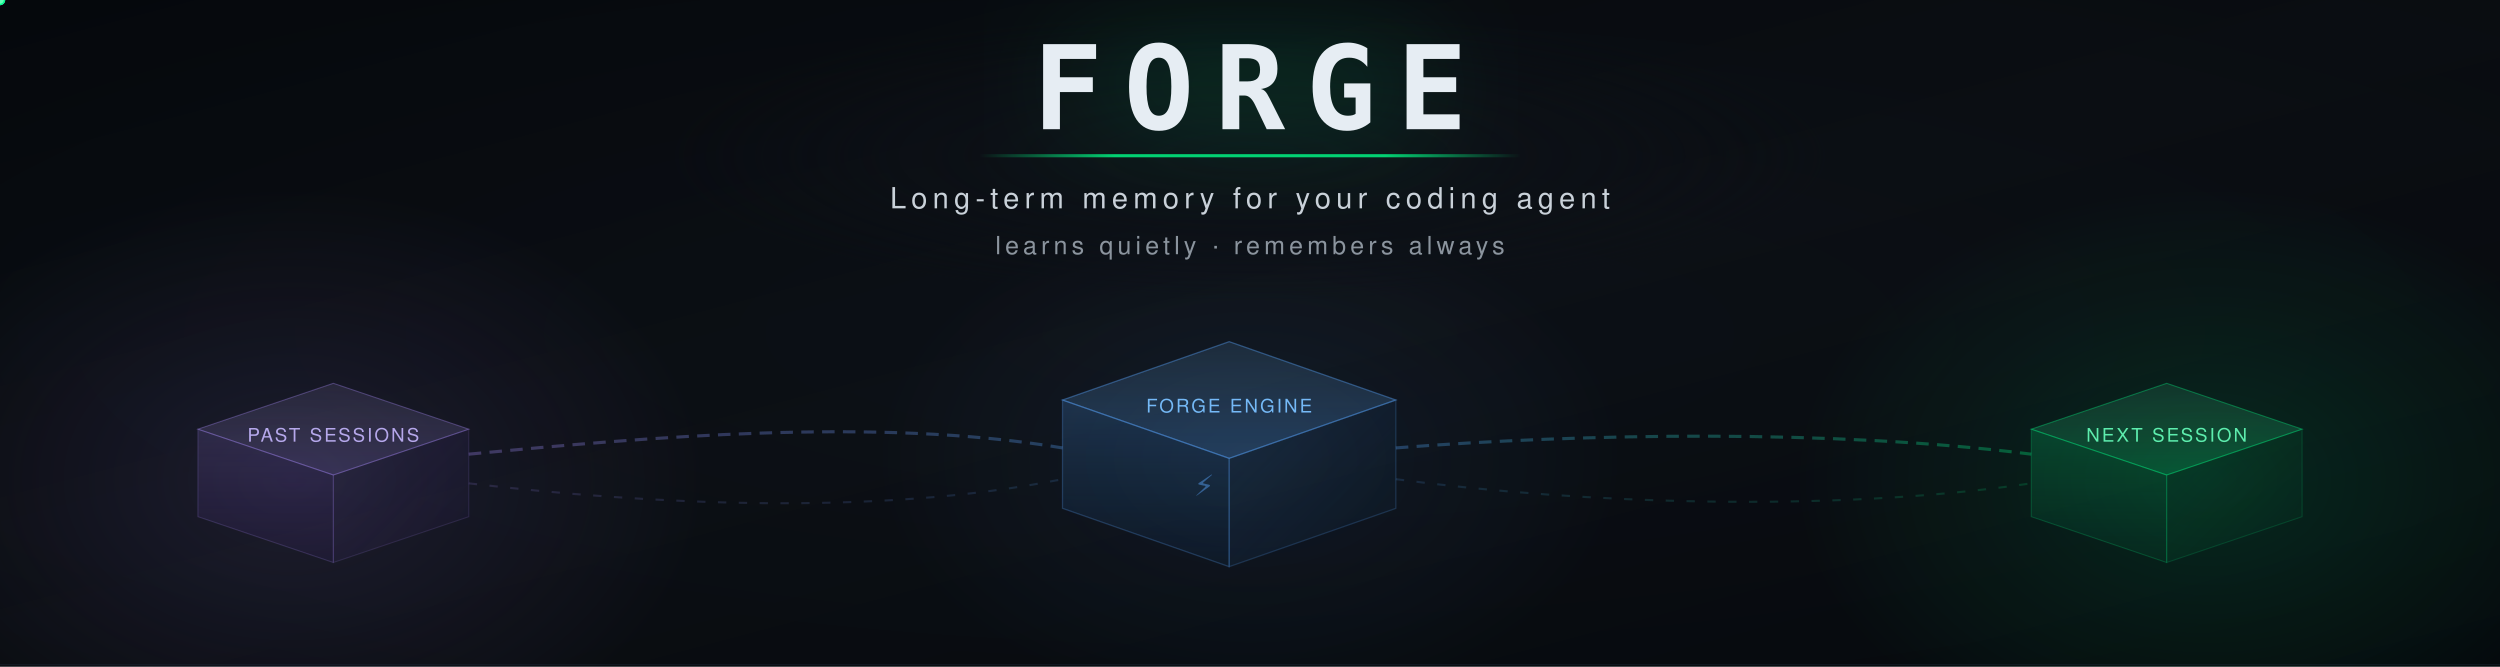
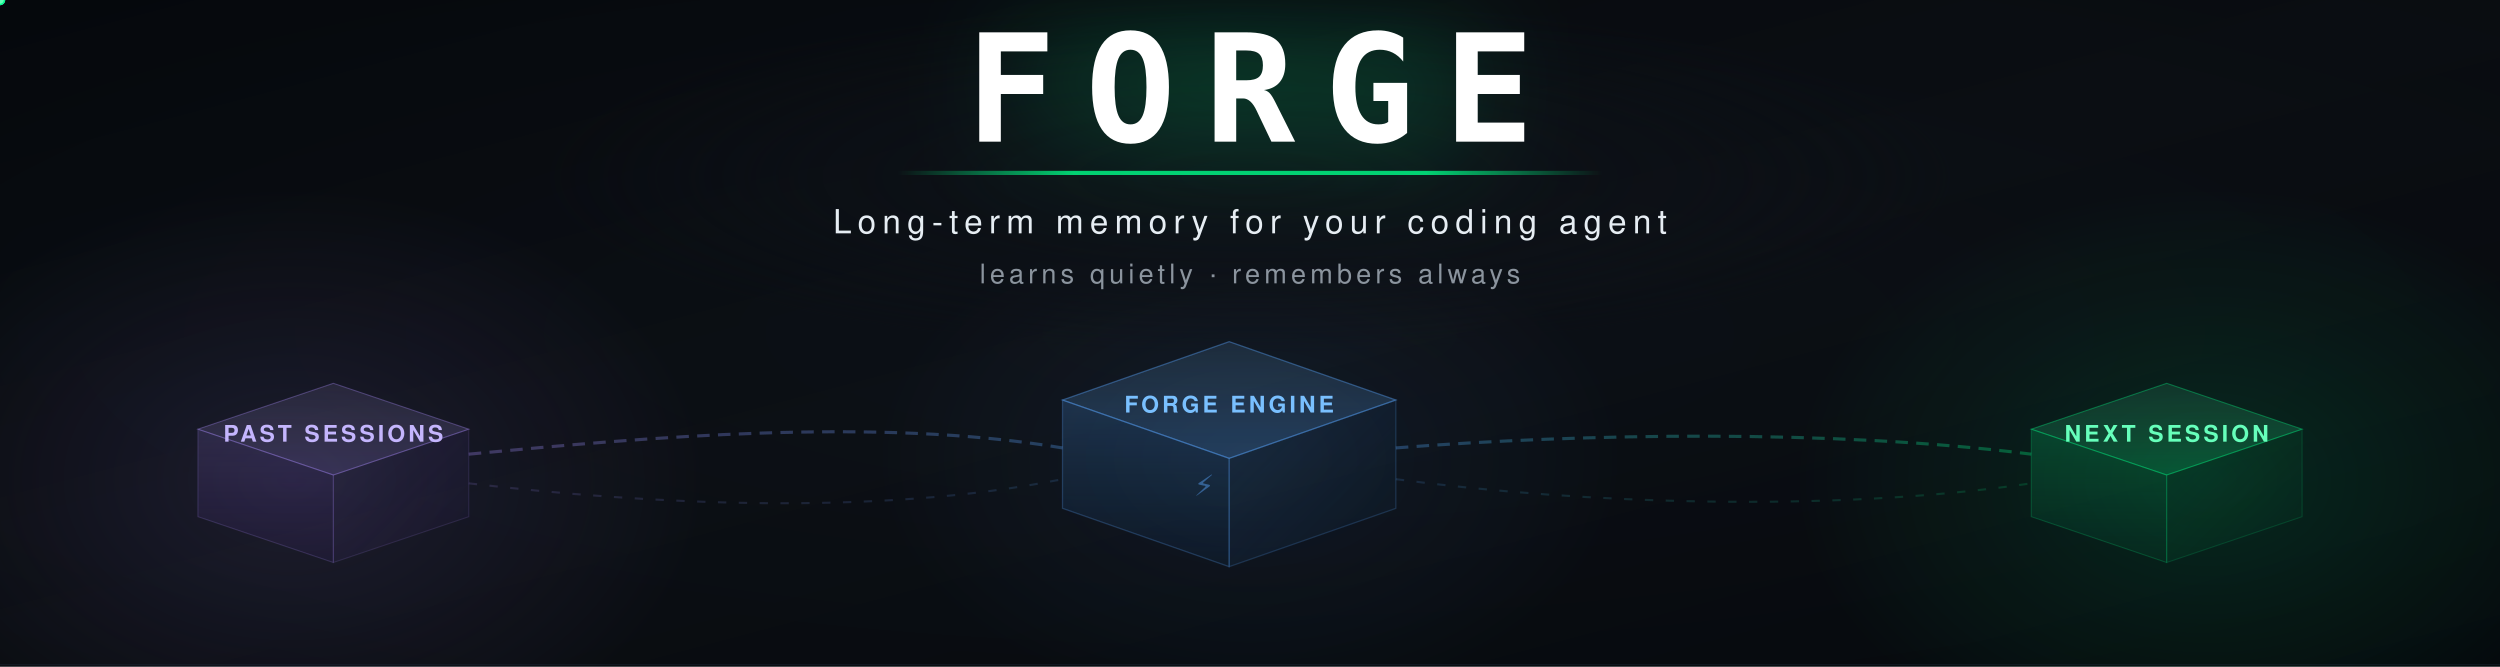
<svg xmlns="http://www.w3.org/2000/svg" viewBox="0 0 1200 320">
  <defs>
    <linearGradient id="bg" x1="0%" y1="0%" x2="100%" y2="100%">
      <stop offset="0%" stop-color="#070b10" />
      <stop offset="50%" stop-color="#0d1117" />
      <stop offset="100%" stop-color="#070b10" />
    </linearGradient>
    <radialGradient id="vignette" cx="50%" cy="50%" r="70%">
      <stop offset="0%" stop-color="#000" stop-opacity="0" />
      <stop offset="100%" stop-color="#000" stop-opacity="0.25" />
    </radialGradient>
    <radialGradient id="orb-purple" cx="50%" cy="50%" r="50%">
      <stop offset="0%" stop-color="#a78bfa" stop-opacity="0.12" />
      <stop offset="100%" stop-color="#a78bfa" stop-opacity="0" />
    </radialGradient>
    <radialGradient id="orb-blue" cx="50%" cy="50%" r="50%">
      <stop offset="0%" stop-color="#58a6ff" stop-opacity="0.08" />
      <stop offset="100%" stop-color="#58a6ff" stop-opacity="0" />
    </radialGradient>
    <radialGradient id="orb-green" cx="50%" cy="50%" r="50%">
      <stop offset="0%" stop-color="#00ff88" stop-opacity="0.12" />
      <stop offset="100%" stop-color="#00ff88" stop-opacity="0" />
    </radialGradient>
    <radialGradient id="title-bg" cx="50%" cy="50%" r="50%">
      <stop offset="0%" stop-color="#0d1117" stop-opacity="0.92" />
      <stop offset="60%" stop-color="#0d1117" stop-opacity="0.5" />
      <stop offset="100%" stop-color="#0d1117" stop-opacity="0" />
    </radialGradient>
    <linearGradient id="line-grad" x1="0%" y1="0%" x2="100%" y2="0%">
      <stop offset="0%" stop-color="#00ff88" stop-opacity="0" />
      <stop offset="25%" stop-color="#00ff88" stop-opacity="0.8" />
      <stop offset="75%" stop-color="#00ff88" stop-opacity="0.8" />
      <stop offset="100%" stop-color="#00ff88" stop-opacity="0" />
    </linearGradient>
    <linearGradient id="box-purple-top" x1="0%" y1="100%" x2="0%" y2="0%">
      <stop offset="0%" stop-color="#a78bfa" stop-opacity="0.20" />
      <stop offset="100%" stop-color="#c4b5fd" stop-opacity="0.10" />
    </linearGradient>
    <linearGradient id="box-purple-face" x1="0%" y1="0%" x2="0%" y2="100%">
      <stop offset="0%" stop-color="#a78bfa" stop-opacity="0.16" />
      <stop offset="100%" stop-color="#7c3aed" stop-opacity="0.06" />
    </linearGradient>
    <linearGradient id="box-purple-side" x1="0%" y1="0%" x2="100%" y2="100%">
      <stop offset="0%" stop-color="#a78bfa" stop-opacity="0.10" />
      <stop offset="100%" stop-color="#6d28d9" stop-opacity="0.03" />
    </linearGradient>
    <linearGradient id="box-blue-top" x1="0%" y1="100%" x2="0%" y2="0%">
      <stop offset="0%" stop-color="#58a6ff" stop-opacity="0.25" />
      <stop offset="100%" stop-color="#79c0ff" stop-opacity="0.12" />
    </linearGradient>
    <linearGradient id="box-blue-face" x1="0%" y1="0%" x2="0%" y2="100%">
      <stop offset="0%" stop-color="#58a6ff" stop-opacity="0.20" />
      <stop offset="100%" stop-color="#1d6fc0" stop-opacity="0.06" />
    </linearGradient>
    <linearGradient id="box-blue-side" x1="0%" y1="0%" x2="100%" y2="100%">
      <stop offset="0%" stop-color="#58a6ff" stop-opacity="0.12" />
      <stop offset="100%" stop-color="#1a5aa0" stop-opacity="0.03" />
    </linearGradient>
    <linearGradient id="box-green-top" x1="0%" y1="100%" x2="0%" y2="0%">
      <stop offset="0%" stop-color="#00ff88" stop-opacity="0.22" />
      <stop offset="100%" stop-color="#66ffbb" stop-opacity="0.10" />
    </linearGradient>
    <linearGradient id="box-green-face" x1="0%" y1="0%" x2="0%" y2="100%">
      <stop offset="0%" stop-color="#00ff88" stop-opacity="0.18" />
      <stop offset="100%" stop-color="#00b86b" stop-opacity="0.06" />
    </linearGradient>
    <linearGradient id="box-green-side" x1="0%" y1="0%" x2="100%" y2="100%">
      <stop offset="0%" stop-color="#00ff88" stop-opacity="0.10" />
      <stop offset="100%" stop-color="#00994d" stop-opacity="0.03" />
    </linearGradient>
    <linearGradient id="flow-1" x1="0%" y1="0%" x2="100%" y2="0%">
      <stop offset="0%" stop-color="#a78bfa" />
      <stop offset="100%" stop-color="#58a6ff" />
    </linearGradient>
    <linearGradient id="flow-2" x1="0%" y1="0%" x2="100%" y2="0%">
      <stop offset="0%" stop-color="#58a6ff" />
      <stop offset="100%" stop-color="#00ff88" />
    </linearGradient>
    <filter id="glow-soft" x="-50%" y="-50%" width="200%" height="200%">
      <feGaussianBlur stdDeviation="6" result="blur" />
      <feMerge>
        <feMergeNode in="blur" />
        <feMergeNode in="SourceGraphic" />
      </feMerge>
    </filter>
    <filter id="title-halo" x="-30%" y="-100%" width="160%" height="300%">
      <feGaussianBlur stdDeviation="28" />
    </filter>
  </defs>
  <rect width="1200" height="320" fill="url(#bg)" />
  <rect width="1200" height="320" fill="url(#vignette)" />
  <ellipse cx="140" cy="230" rx="200" ry="140" fill="url(#orb-purple)">
    <animate attributeName="rx" values="200;225;200" dur="8s" repeatCount="indefinite" />
  </ellipse>
  <ellipse cx="600" cy="220" rx="180" ry="120" fill="url(#orb-blue)">
    <animate attributeName="rx" values="180;200;180" dur="7s" repeatCount="indefinite" />
  </ellipse>
  <ellipse cx="1060" cy="230" rx="200" ry="140" fill="url(#orb-green)">
    <animate attributeName="rx" values="200;228;200" dur="9s" repeatCount="indefinite" />
  </ellipse>
-   <ellipse cx="600" cy="75" rx="280" ry="70" fill="url(#title-bg)" />
-   <text x="600" y="62" text-anchor="middle" font-family="'SF Mono','Fira Code','JetBrains Mono',monospace" font-size="56" font-weight="700" fill="#00ff88" filter="url(#title-halo)" opacity="0.3">FORGE</text>
-   <text x="600" y="62" text-anchor="middle" font-family="'SF Mono','Fira Code','JetBrains Mono',monospace" font-size="56" font-weight="700" fill="#e6edf3" letter-spacing="10">FORGE</text>
-   <rect x="470" y="74" width="260" height="1.5" fill="url(#line-grad)">
-     <animate attributeName="opacity" values="0.5;1;0.5" dur="3s" repeatCount="indefinite" />
+   <ellipse cx="600" cy="85" rx="340" ry="85" fill="url(#title-bg)" />
+   <text x="600" y="68" text-anchor="middle" font-family="'SF Mono','Fira Code','JetBrains Mono',monospace" font-size="72" font-weight="700" fill="#00ff88" filter="url(#title-halo)" opacity="0.4">FORGE</text>
+   <text x="600" y="68" text-anchor="middle" font-family="'SF Mono','Fira Code','JetBrains Mono',monospace" font-size="72" font-weight="700" fill="#ffffff" letter-spacing="14">FORGE</text>
+   <rect x="430" y="82" width="340" height="2" fill="url(#line-grad)">
+     <animate attributeName="opacity" values="0.6;1;0.6" dur="3s" repeatCount="indefinite" />
  </rect>
-   <text x="600" y="100" text-anchor="middle" font-family="-apple-system,'Segoe UI',Helvetica,Arial,sans-serif" font-size="14" font-weight="400" fill="#c9d1d9" letter-spacing="2.5">Long-term memory for your coding agent</text>
-   <text x="600" y="122" text-anchor="middle" font-family="-apple-system,'Segoe UI',Helvetica,Arial,sans-serif" font-size="12" font-weight="300" fill="#8b949e" letter-spacing="2">learns quietly · remembers always</text>
+   <text x="600" y="112" text-anchor="middle" font-family="-apple-system,'Segoe UI',Helvetica,Arial,sans-serif" font-size="16" font-weight="400" fill="#e6edf3" letter-spacing="3">Long-term memory for your coding agent</text>
+   <text x="600" y="136" text-anchor="middle" font-family="-apple-system,'Segoe UI',Helvetica,Arial,sans-serif" font-size="13" font-weight="300" fill="#8b949e" letter-spacing="2">learns quietly · remembers always</text>
  <g transform="translate(95, 220)">
    <polygon points="0,-14 65,-36 130,-14 65,8" fill="url(#box-purple-top)" stroke="#a78bfa" stroke-width="0.5" stroke-opacity="0.35" />
    <polygon points="0,-14 65,8 65,50 0,28" fill="url(#box-purple-face)" stroke="#a78bfa" stroke-width="0.5" stroke-opacity="0.2" />
    <polygon points="65,8 130,-14 130,28 65,50" fill="url(#box-purple-side)" stroke="#a78bfa" stroke-width="0.5" stroke-opacity="0.15" />
-     <text x="65" y="-8" text-anchor="middle" font-family="-apple-system,'Segoe UI',Helvetica,sans-serif" font-size="9" fill="#c4b5fd" opacity="0.9" letter-spacing="1">PAST SESSIONS</text>
+     <text x="65" y="-8" text-anchor="middle" font-family="-apple-system,'Segoe UI',Helvetica,sans-serif" font-size="11" fill="#c4b5fd" opacity="1" letter-spacing="1.5" font-weight="600">PAST SESSIONS</text>
  </g>
  <g transform="translate(510, 210)">
    <polygon points="0,-18 80,-46 160,-18 80,10" fill="url(#box-blue-top)" stroke="#58a6ff" stroke-width="0.6" stroke-opacity="0.4" />
    <polygon points="0,-18 80,10 80,62 0,34" fill="url(#box-blue-face)" stroke="#58a6ff" stroke-width="0.6" stroke-opacity="0.25" />
    <polygon points="80,10 160,-18 160,34 80,62" fill="url(#box-blue-side)" stroke="#58a6ff" stroke-width="0.6" stroke-opacity="0.2" />
    <text x="68" y="28" text-anchor="middle" font-family="-apple-system,'Segoe UI',Helvetica,sans-serif" font-size="14" fill="#58a6ff" opacity="0.45">⚡</text>
-     <text x="80" y="-12" text-anchor="middle" font-family="-apple-system,'Segoe UI',Helvetica,sans-serif" font-size="9" fill="#79c0ff" opacity="0.95" letter-spacing="1">FORGE ENGINE</text>
+     <text x="80" y="-12" text-anchor="middle" font-family="-apple-system,'Segoe UI',Helvetica,sans-serif" font-size="11" fill="#79c0ff" opacity="1" letter-spacing="1.5" font-weight="600">FORGE ENGINE</text>
  </g>
  <g transform="translate(975, 220)">
    <polygon points="0,-14 65,-36 130,-14 65,8" fill="url(#box-green-top)" stroke="#00ff88" stroke-width="0.5" stroke-opacity="0.35" />
    <polygon points="0,-14 65,8 65,50 0,28" fill="url(#box-green-face)" stroke="#00ff88" stroke-width="0.5" stroke-opacity="0.2" />
    <polygon points="65,8 130,-14 130,28 65,50" fill="url(#box-green-side)" stroke="#00ff88" stroke-width="0.5" stroke-opacity="0.15" />
-     <text x="65" y="-8" text-anchor="middle" font-family="-apple-system,'Segoe UI',Helvetica,sans-serif" font-size="9" fill="#66ffbb" opacity="0.9" letter-spacing="1">NEXT SESSION</text>
+     <text x="65" y="-8" text-anchor="middle" font-family="-apple-system,'Segoe UI',Helvetica,sans-serif" font-size="11" fill="#66ffbb" opacity="1" letter-spacing="1.5" font-weight="600">NEXT SESSION</text>
  </g>
  <path d="M225,218 C310,210 420,200 510,215" fill="none" stroke="url(#flow-1)" stroke-width="1.5" stroke-opacity="0.3" stroke-dasharray="6,4">
    <animate attributeName="stroke-dashoffset" values="0;-20" dur="2s" repeatCount="indefinite" />
  </path>
  <path d="M225,232 C310,242 420,248 510,230" fill="none" stroke="url(#flow-1)" stroke-width="1" stroke-opacity="0.15" stroke-dasharray="4,6">
    <animate attributeName="stroke-dashoffset" values="0;-20" dur="2.5s" repeatCount="indefinite" />
  </path>
  <path d="M670,215 C760,208 880,206 975,218" fill="none" stroke="url(#flow-2)" stroke-width="1.5" stroke-opacity="0.3" stroke-dasharray="6,4">
    <animate attributeName="stroke-dashoffset" values="0;-20" dur="2s" repeatCount="indefinite" />
  </path>
  <path d="M670,230 C760,242 880,246 975,232" fill="none" stroke="url(#flow-2)" stroke-width="1" stroke-opacity="0.15" stroke-dasharray="4,6">
    <animate attributeName="stroke-dashoffset" values="0;-20" dur="2.5s" repeatCount="indefinite" />
  </path>
  <text opacity="0">
    <animateMotion dur="5s" repeatCount="indefinite" path="M225,208 C310,200 420,190 510,205" />
    <animate attributeName="opacity" values="0;0.7;0.7;0" dur="5s" repeatCount="indefinite" />
-     <tspan font-family="-apple-system,'Segoe UI',Helvetica,sans-serif" font-size="9" fill="#c4b5fd" letter-spacing="0.5">failures</tspan>
+     <tspan font-family="-apple-system,'Segoe UI',Helvetica,sans-serif" font-size="10" fill="#c4b5fd" font-weight="500" letter-spacing="0.5">failures</tspan>
  </text>
  <text opacity="0">
    <animateMotion dur="5.5s" repeatCount="indefinite" path="M225,242 C310,252 420,255 510,240" begin="2s" />
    <animate attributeName="opacity" values="0;0.6;0.6;0" dur="5.5s" repeatCount="indefinite" begin="2s" />
-     <tspan font-family="-apple-system,'Segoe UI',Helvetica,sans-serif" font-size="9" fill="#c4b5fd" letter-spacing="0.5">patterns</tspan>
+     <tspan font-family="-apple-system,'Segoe UI',Helvetica,sans-serif" font-size="10" fill="#c4b5fd" font-weight="500" letter-spacing="0.5">patterns</tspan>
  </text>
  <text opacity="0">
    <animateMotion dur="5s" repeatCount="indefinite" path="M670,205 C760,198 880,196 975,208" />
    <animate attributeName="opacity" values="0;0.7;0.7;0" dur="5s" repeatCount="indefinite" />
-     <tspan font-family="-apple-system,'Segoe UI',Helvetica,sans-serif" font-size="9" fill="#66ffbb" letter-spacing="0.5">warnings</tspan>
+     <tspan font-family="-apple-system,'Segoe UI',Helvetica,sans-serif" font-size="10" fill="#66ffbb" font-weight="500" letter-spacing="0.5">warnings</tspan>
  </text>
  <text opacity="0">
    <animateMotion dur="5.5s" repeatCount="indefinite" path="M670,240 C760,252 880,255 975,242" begin="2s" />
    <animate attributeName="opacity" values="0;0.6;0.6;0" dur="5.5s" repeatCount="indefinite" begin="2s" />
-     <tspan font-family="-apple-system,'Segoe UI',Helvetica,sans-serif" font-size="9" fill="#66ffbb" letter-spacing="0.5">experiences</tspan>
+     <tspan font-family="-apple-system,'Segoe UI',Helvetica,sans-serif" font-size="10" fill="#66ffbb" font-weight="500" letter-spacing="0.5">experiences</tspan>
  </text>
  <circle r="2.5" fill="#a78bfa" filter="url(#glow-soft)">
    <animateMotion dur="3s" repeatCount="indefinite" path="M225,218 C310,210 420,200 510,215" />
    <animate attributeName="opacity" values="0;0.9;0.9;0" dur="3s" repeatCount="indefinite" />
  </circle>
  <circle r="1.8" fill="#c4b5fd">
    <animateMotion dur="3.8s" repeatCount="indefinite" path="M225,232 C310,242 420,248 510,230" begin="1s" />
    <animate attributeName="opacity" values="0;0.7;0.7;0" dur="3.8s" repeatCount="indefinite" begin="1s" />
  </circle>
  <circle r="2.5" fill="#00ff88" filter="url(#glow-soft)">
    <animateMotion dur="3s" repeatCount="indefinite" path="M670,215 C760,208 880,206 975,218" />
    <animate attributeName="opacity" values="0;0.9;0.9;0" dur="3s" repeatCount="indefinite" />
  </circle>
  <circle r="1.8" fill="#66ffbb">
    <animateMotion dur="3.8s" repeatCount="indefinite" path="M670,230 C760,242 880,246 975,232" begin="1s" />
    <animate attributeName="opacity" values="0;0.7;0.7;0" dur="3.8s" repeatCount="indefinite" begin="1s" />
  </circle>
  <line x1="0" y1="319" x2="1200" y2="319" stroke="#1e2a3a" stroke-width="0.5" opacity="0.4" />
</svg>
